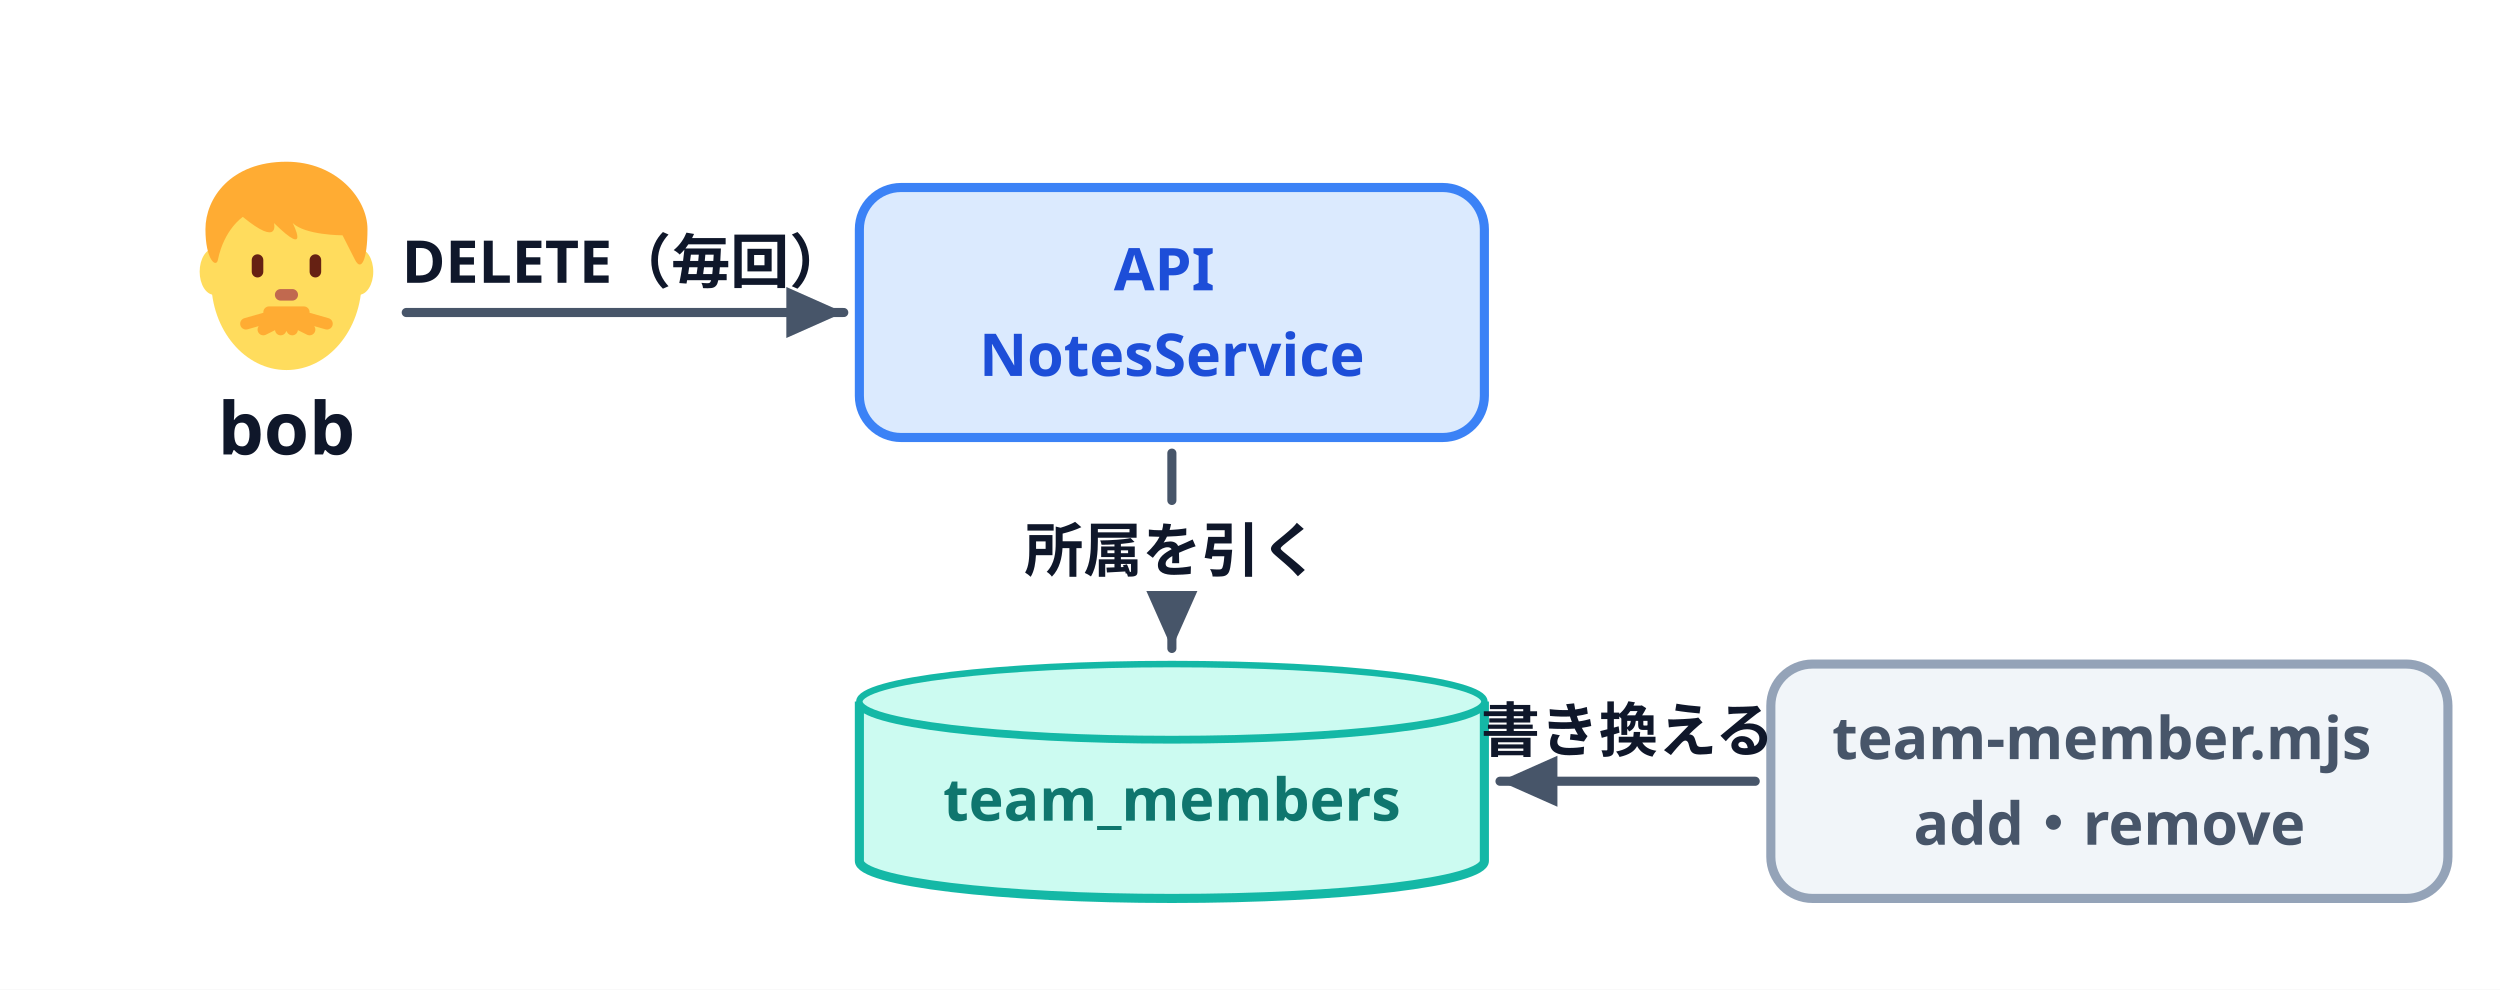
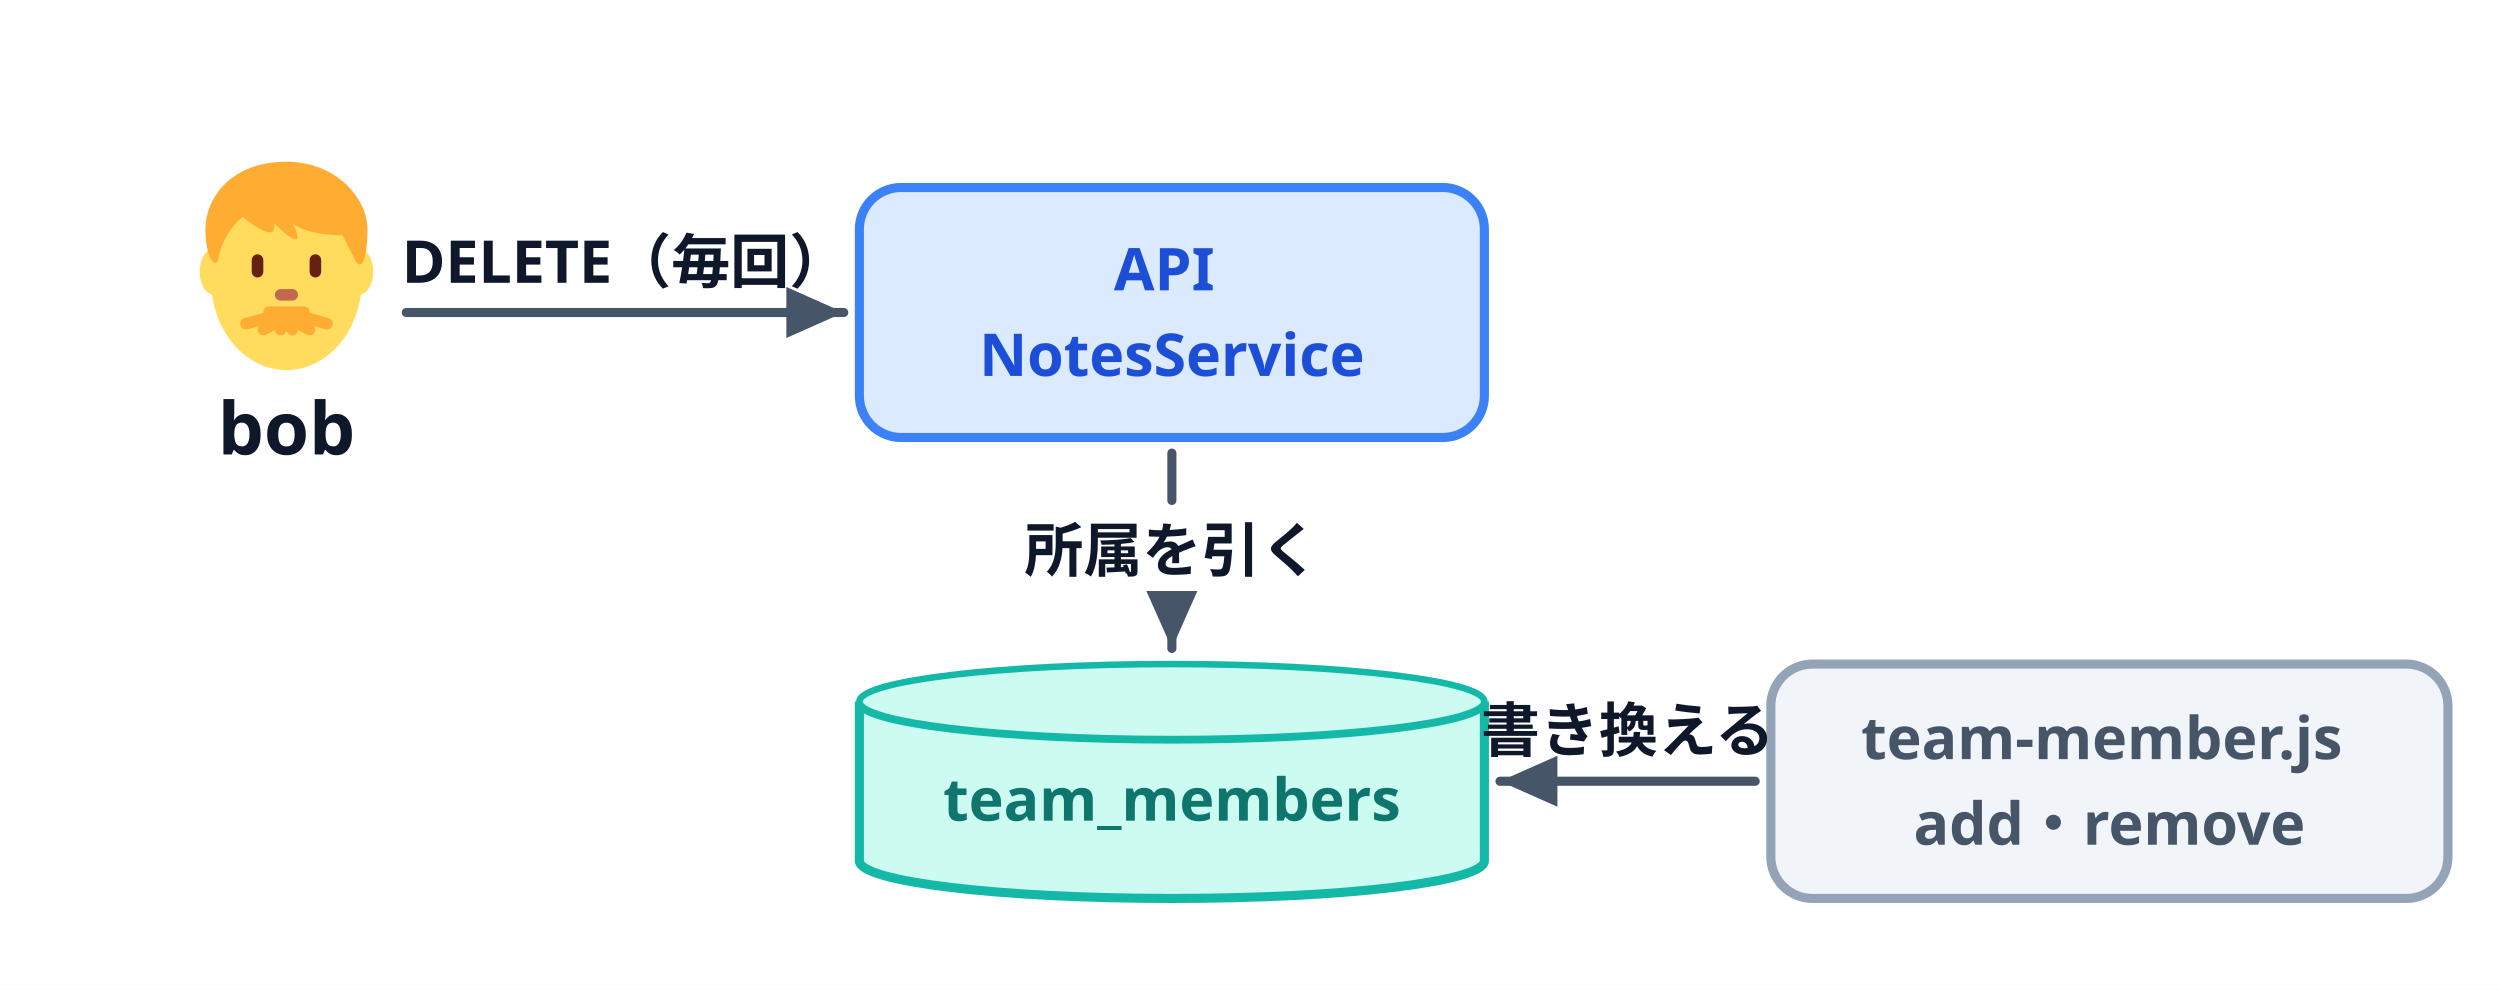
<svg xmlns="http://www.w3.org/2000/svg" width="960" height="380" viewBox="0 0 960 380" font-family="'Hiragino Sans','Noto Sans JP','Yu Gothic','Segoe UI',sans-serif">
  <defs>
    <marker id="aR" viewBox="0 0 10 10" refX="9" refY="5" markerWidth="7" markerHeight="7" orient="auto-start-reverse">
      <path d="M0 1 L9 5 L0 9 z" fill="#475569" />
    </marker>
    <marker id="aRsub" viewBox="0 0 10 10" refX="9" refY="5" markerWidth="7" markerHeight="7" orient="auto-start-reverse">
      <path d="M0 1 L9 5 L0 9 z" fill="#94a3b8" />
    </marker>
  </defs>
  <rect x="0" y="0" width="960" height="380" fill="#ffffff" />
  <svg x="70.0" y="62.1" width="80.0" height="80.0" viewBox="0 0 36 36">
    <path fill="#FFDC5D" d="M8 19c0 2.209-1.119 4-2.5 4S3 21.209 3 19s1.119-4 2.5-4S8 16.791 8 19zm25 0c0 2.209-1.119 4-2.5 4S28 21.209 28 19s1.119-4 2.5-4 2.5 1.791 2.5 4z" />
    <path fill="#FFDC5D" d="M5 20.562c0-8.526 5.82-15.438 13-15.438s13 6.912 13 15.438S25.18 36 18 36 5 29.088 5 20.562z" />
    <path fill="#662113" d="M13 20c-.552 0-1-.447-1-1v-2c0-.552.448-1 1-1s1 .448 1 1v2c0 .553-.448 1-1 1zm10 0c-.553 0-1-.447-1-1v-2c0-.552.447-1 1-1s1 .448 1 1v2c0 .553-.447 1-1 1z" />
    <path fill="#C1694F" d="M19 24h-2c-.552 0-1-.447-1-1s.448-1 1-1h2c.553 0 1 .447 1 1s-.447 1-1 1z" />
    <path fill="#FFAC33" d="M25.274 27.038l-3.294-.941c.003-.034.02-.063.02-.097 0-.553-.447-1-1-1h-6c-.552 0-1 .447-1 1 0 .034.016.063.019.097l-3.294.941c-.531.152-.838.706-.686 1.236.125.44.525.726.961.726.091 0 .184-.013.275-.038l1.931-.552c-.216.293-.274.688-.1 1.037.175.351.528.553.895.553.15 0 .303-.034.446-.105l1.577-.788c.036.326.213.631.529.788.143.071.296.105.446.105.367 0 .72-.202.896-.553l.105-.211.105.211c.176.351.529.553.896.553.15 0 .303-.034.446-.105.315-.157.493-.462.529-.788l1.576.788c.144.071.297.105.447.105.367 0 .72-.202.896-.553.174-.349.116-.744-.1-1.037l1.931.552c.091.025.183.038.275.038.434 0 .835-.286.961-.726.151-.53-.156-1.084-.688-1.236zM18 0c8.615 0 14 6.358 14 11.656 0 5.298-1.077 7.417-2.154 5.298l-2.153-4.238s-6.462 0-8.615-2.12c0 0 3.23 6.358-3.231 0 0 0 1.077 4.239-5.385-1.06 0 0-3.23 2.12-4.308 7.417C5.855 18.423 4 16.954 4 11.656 4 6.357 8.308 0 18 0z" />
  </svg>
  <text x="110" y="174.52" text-anchor="middle" font-size="28.0" fill="#0f172a" font-weight="700">bob</text>
  <rect x="330" y="72" width="240" height="96" rx="16" fill="#dbeafe" stroke="#3b82f6" stroke-width="3.5" />
  <text x="450" y="111.5" text-anchor="middle" font-size="22.667" fill="#1d4ed8" font-weight="600">
    <tspan x="450" dy="0">API</tspan>
    <tspan x="450" dy="32.867">NotesService</tspan>
  </text>
  <path d="M330.0 269.4 A120.0 14.4 0 0 0 570.0 269.4 L570.0 330.6 A120.0 14.4 0 0 1 330.0 330.6 Z" fill="#ccfbf1" stroke="#14b8a6" stroke-width="3.5" />
  <ellipse cx="450.0" cy="269.4" rx="120.0" ry="14.4" fill="#ccfbf1" stroke="#14b8a6" stroke-width="2.5" />
  <text x="450" y="315.133" text-anchor="middle" font-size="22.667" fill="#0f766e" font-weight="600">team_members</text>
  <rect x="680" y="255" width="260" height="90" rx="16" fill="#f1f5f9" stroke="#94a3b8" stroke-width="3.5" />
  <text x="810" y="291.5" text-anchor="middle" font-size="22.667" fill="#475569" font-weight="600">
-     <tspan x="810" dy="0">team-member.mjs</tspan>
+     <tspan x="810" dy="0">team-member.js</tspan>
    <tspan x="810" dy="32.867">add・remove</tspan>
  </text>
  <path d="M156.00 120.00 L324.00 120.00" fill="none" stroke="#475569" stroke-width="3.5" stroke-linecap="round" stroke-linejoin="round" marker-end="url(#aR)" />
  <text x="240" y="108.6" text-anchor="middle" font-size="22.667" fill="#0f172a" font-weight="600">DELETE（毎回）</text>
  <path d="M450.00 174.00 L450.00 192.17" fill="none" stroke="#475569" stroke-width="3.5" stroke-linecap="round" stroke-linejoin="round" />
  <path d="M450.00 230.83 L450.00 249.00" fill="none" stroke="#475569" stroke-width="3.5" stroke-linecap="round" stroke-linejoin="round" marker-end="url(#aR)" />
  <text x="450" y="219.433" text-anchor="middle" font-size="22.667" fill="#0f172a" font-weight="600">所属を引く</text>
  <path d="M674.00 300.00 L576.00 300.00" fill="none" stroke="#475569" stroke-width="3.5" stroke-linecap="round" stroke-linejoin="round" marker-end="url(#aR)" />
  <text x="625" y="288.6" text-anchor="middle" font-size="22.667" fill="#0f172a" font-weight="600">書き換える</text>
</svg>
